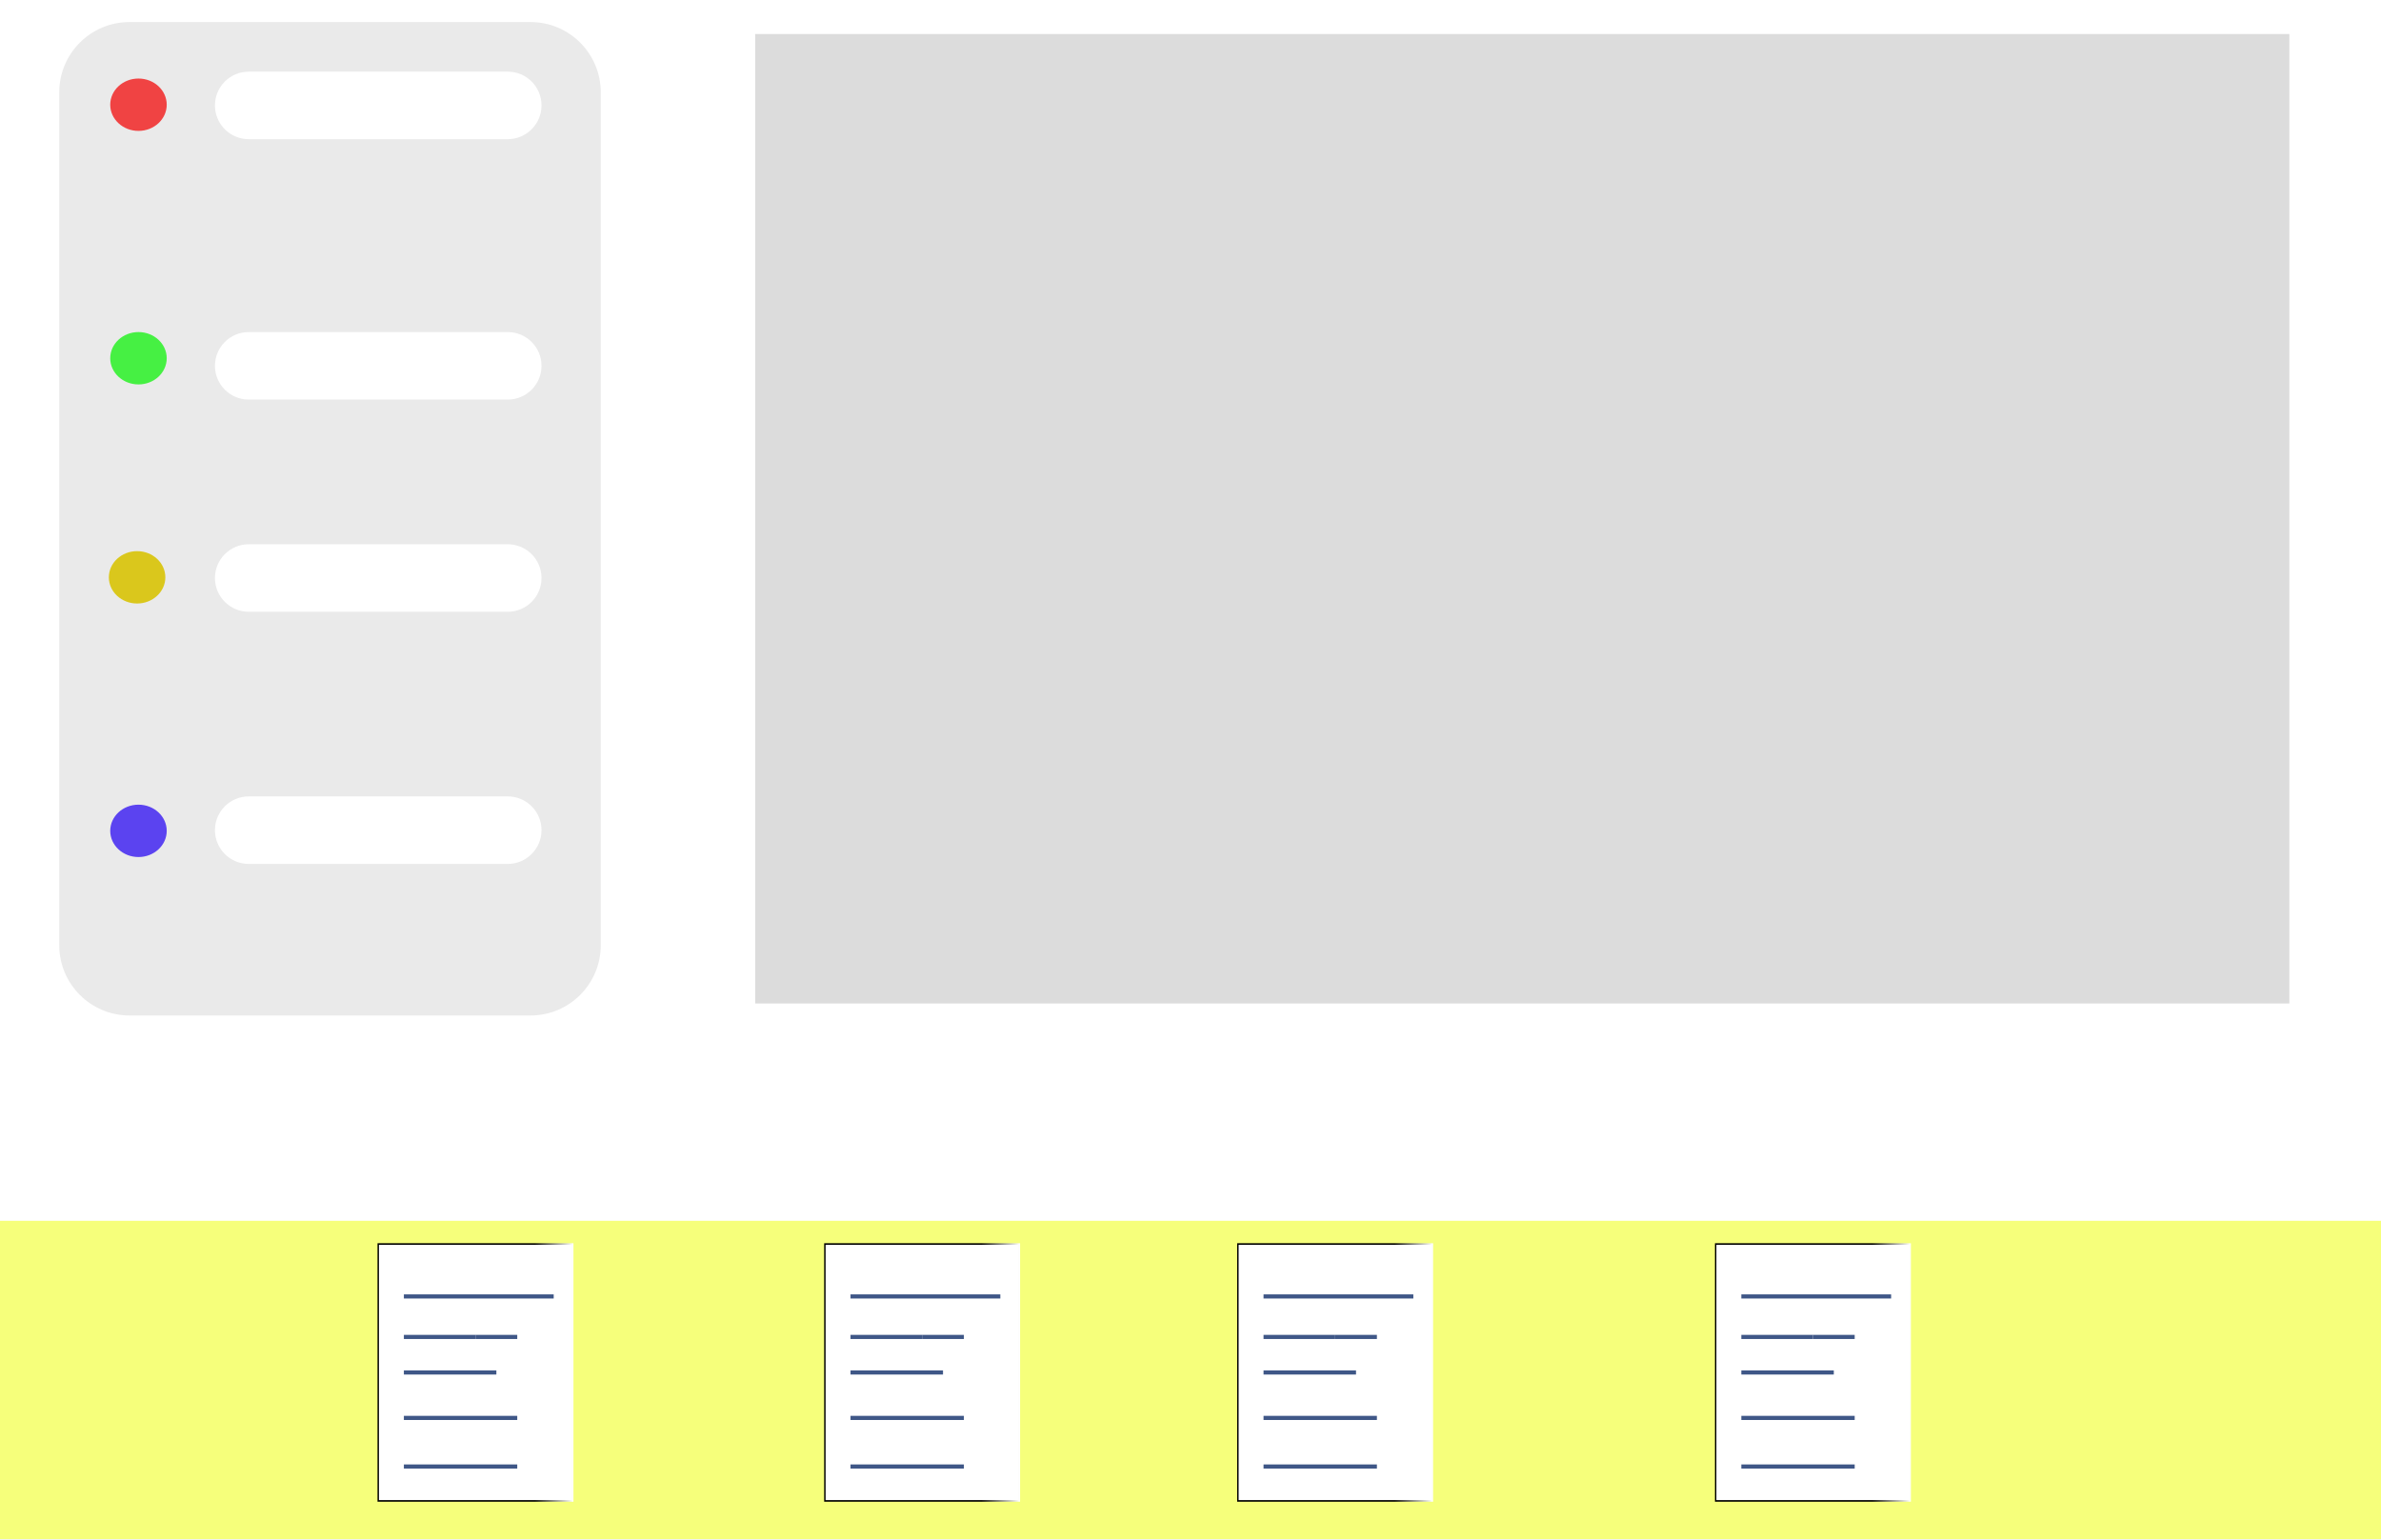
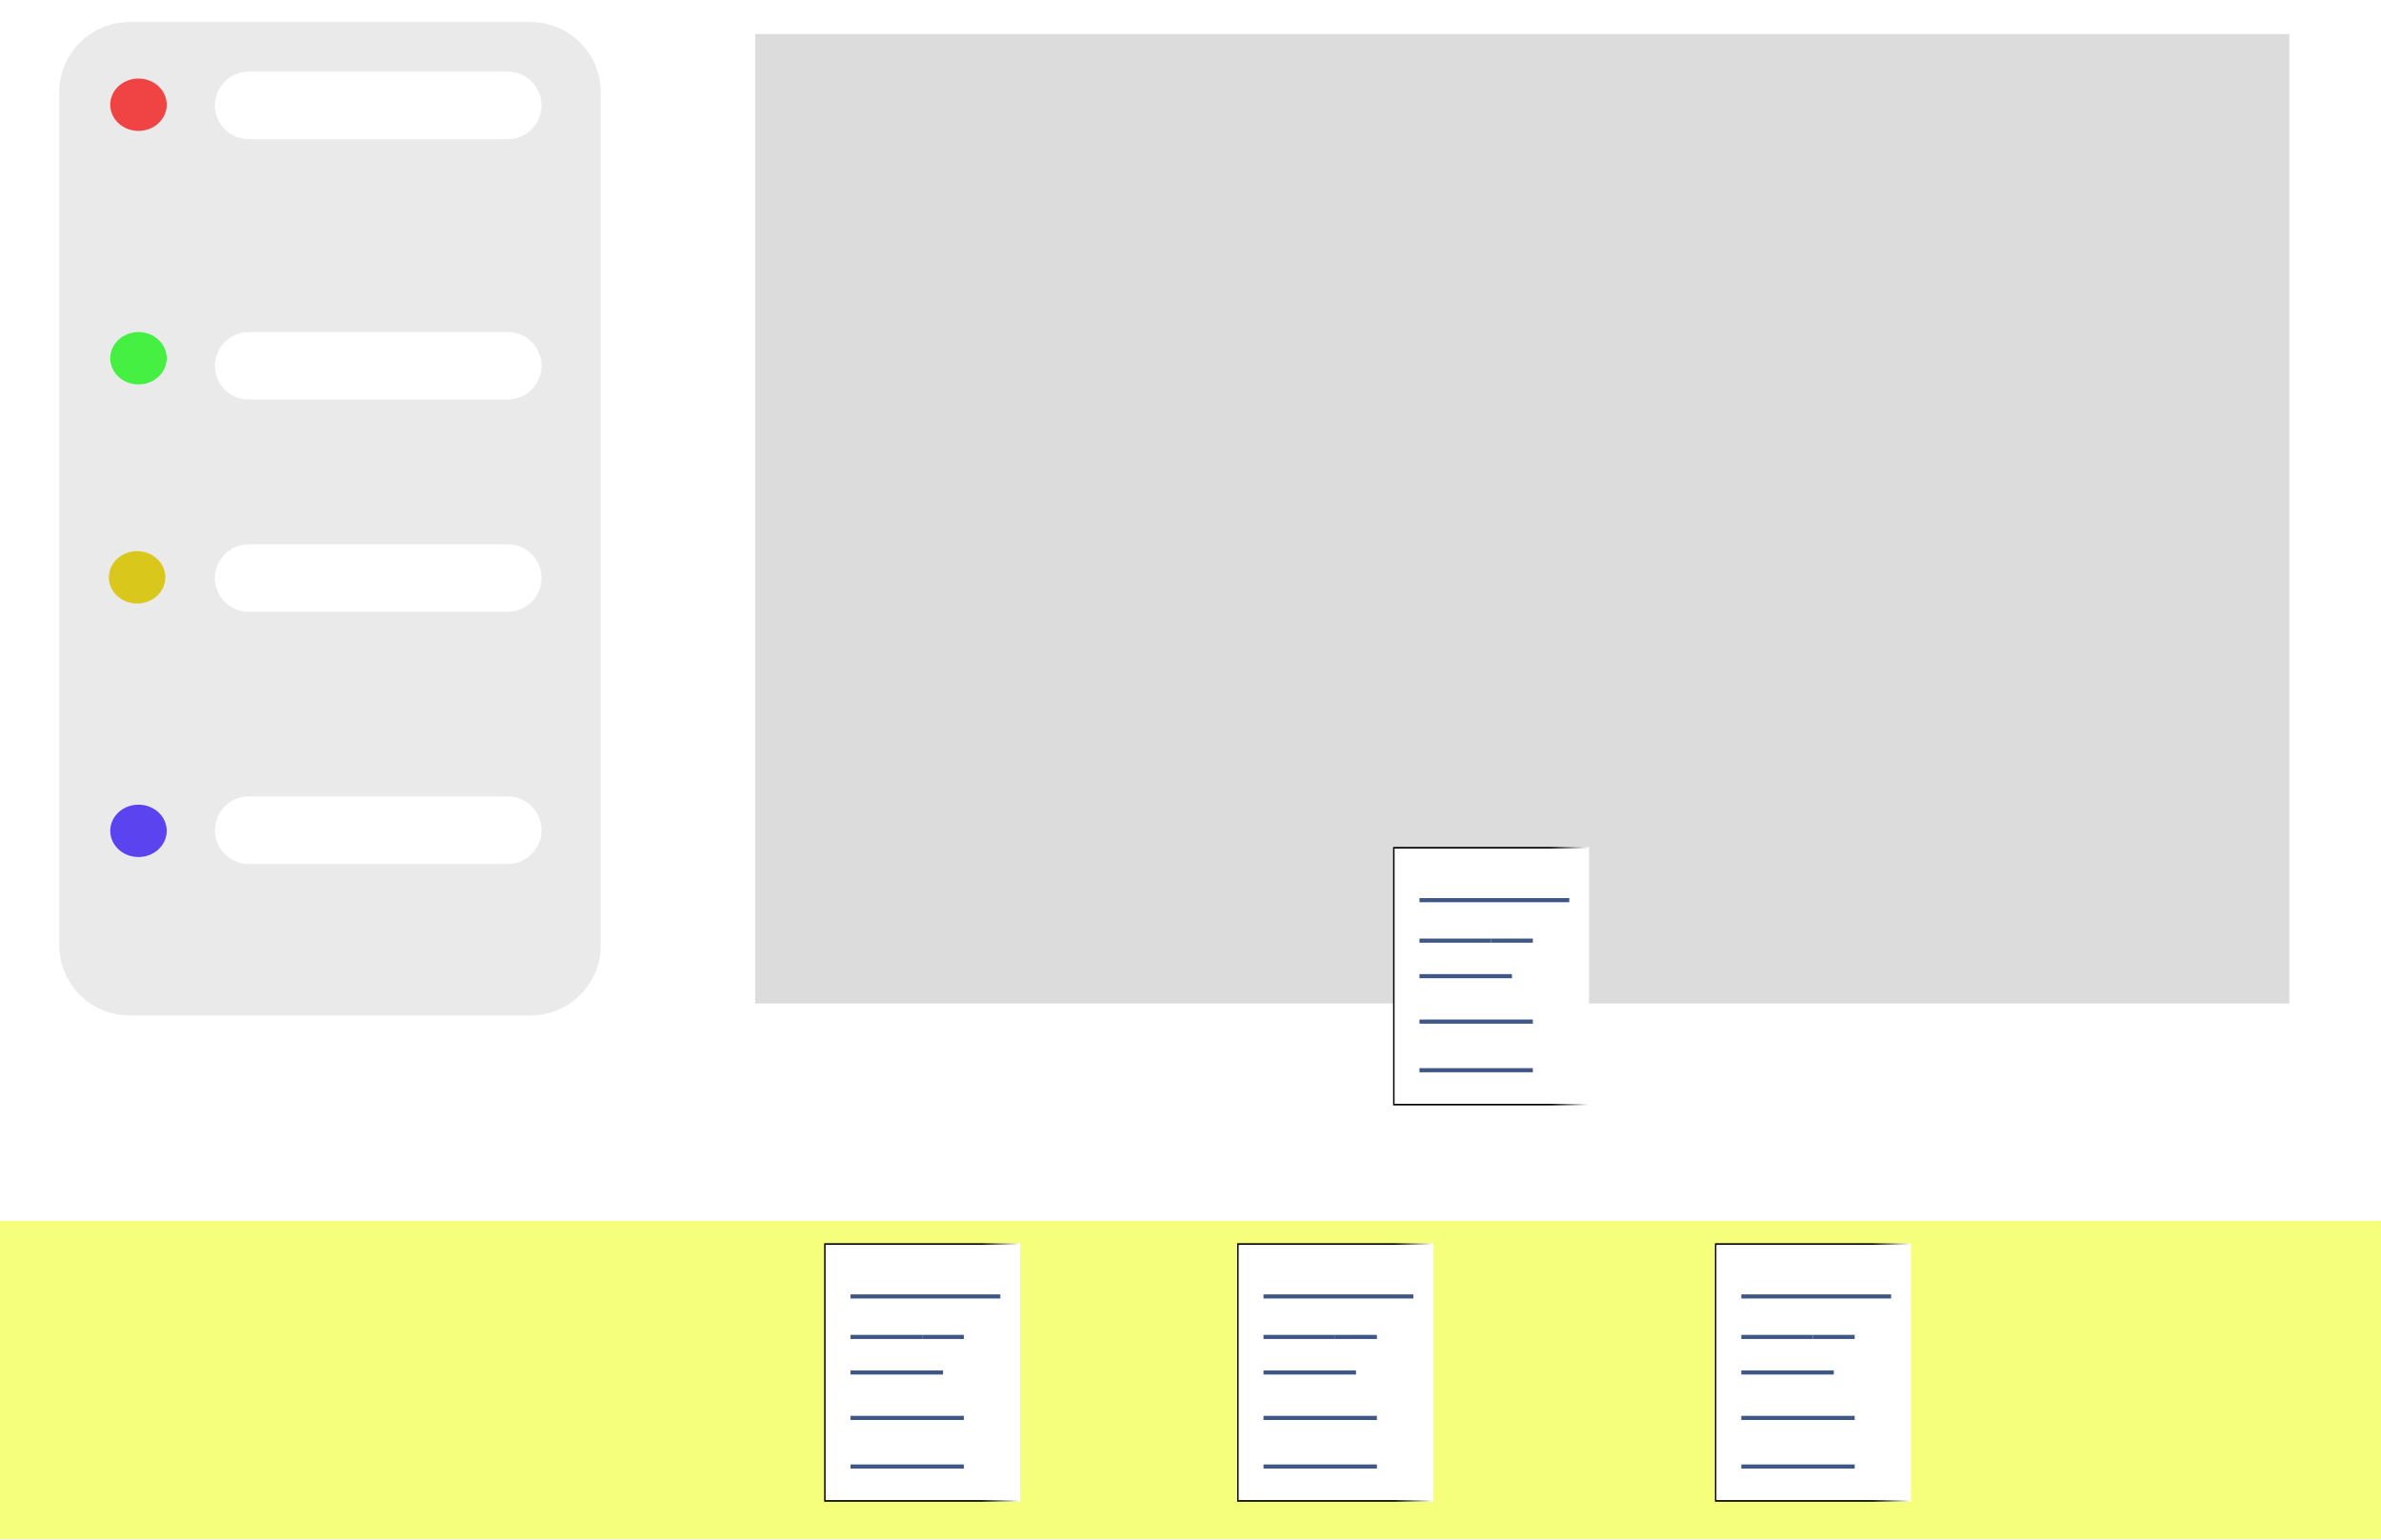
<svg xmlns="http://www.w3.org/2000/svg" id="eoKAtdQML7h1" viewBox="0 0 1728 1117" shape-rendering="geometricPrecision" text-rendering="geometricPrecision">
  <defs>
    <linearGradient id="eoKAtdQML7h19-stroke" x1="0.805" y1="0.5" x2="1" y2="0.5" spreadMethod="pad" gradientUnits="objectBoundingBox" gradientTransform="translate(0 0)">
      <stop id="eoKAtdQML7h19-stroke-0" offset="0%" stop-color="#000" />
      <stop id="eoKAtdQML7h19-stroke-1" offset="100%" stop-color="#fff" />
    </linearGradient>
    <linearGradient id="eoKAtdQML7h27-stroke" x1="0.805" y1="0.5" x2="1" y2="0.5" spreadMethod="pad" gradientUnits="objectBoundingBox" gradientTransform="translate(0 0)">
      <stop id="eoKAtdQML7h27-stroke-0" offset="0%" stop-color="#000" />
      <stop id="eoKAtdQML7h27-stroke-1" offset="100%" stop-color="#fff" />
    </linearGradient>
    <linearGradient id="eoKAtdQML7h35-stroke" x1="0.805" y1="0.5" x2="1" y2="0.5" spreadMethod="pad" gradientUnits="objectBoundingBox" gradientTransform="translate(0 0)">
      <stop id="eoKAtdQML7h35-stroke-0" offset="0%" stop-color="#000" />
      <stop id="eoKAtdQML7h35-stroke-1" offset="100%" stop-color="#fff" />
    </linearGradient>
    <linearGradient id="eoKAtdQML7h43-stroke" x1="0.805" y1="0.5" x2="1" y2="0.5" spreadMethod="pad" gradientUnits="objectBoundingBox" gradientTransform="translate(0 0)">
      <stop id="eoKAtdQML7h43-stroke-0" offset="0%" stop-color="#000" />
      <stop id="eoKAtdQML7h43-stroke-1" offset="100%" stop-color="#fff" />
    </linearGradient>
  </defs>
  <g clip-path="url(#eoKAtdQML7h50)">
    <g>
      <g>
        <rect width="1728" height="1117" rx="0" ry="0" fill="#f6ff7b" />
      </g>
      <g>
        <rect width="1728" height="933" rx="0" ry="0" transform="translate(0-47)" fill="#fff" />
      </g>
      <rect width="393" height="721" rx="51" ry="51" transform="translate(43 16)" fill="#eaeaea" />
      <ellipse rx="20.5" ry="19" transform="translate(100.5 76)" fill="#f04343" />
      <ellipse rx="20.5" ry="19" transform="translate(100.5 260)" fill="#46f043" />
      <ellipse rx="20.5" ry="19" transform="translate(99.5 419)" fill="#dac71c" />
      <ellipse rx="20.5" ry="19" transform="translate(100.5 603)" fill="#5b43f0" />
      <rect width="237" height="49" rx="24.5" ry="24.5" transform="translate(156 52)" fill="#fff" />
      <rect width="237" height="49" rx="24.5" ry="24.5" transform="translate(156 395)" fill="#fff" />
      <rect width="237" height="49" rx="24.5" ry="24.5" transform="translate(156 578)" fill="#fff" />
      <rect width="237" height="49" rx="24.5" ry="24.5" transform="translate(156 241)" fill="#fff" />
      <rect width="1072" height="507" rx="0" ry="0" transform="matrix(1.038633 0 0 1.387752 548.0666 24.70487)" fill="#dcdcdc" />
      <g transform="translate(276.2269 0.000001)">
        <rect width="135.83" height="159.8" rx="0" ry="0" transform="matrix(1.039216 0 0 1.166665 322.4218 902.8685)" fill="#fff" stroke="url(#eoKAtdQML7h19-stroke)" />
        <line x1="-25.983" y1="0" x2="25.983" y2="0" transform="translate(367.0171 970.296)" fill="none" stroke="#3f5787" stroke-width="3" />
        <line x1="-15.157" y1="0" x2="15.157" y2="0" transform="translate(408.1573 970.296)" fill="none" stroke="#3f5787" stroke-width="3" />
        <line x1="-41.14" y1="0" x2="41.14" y2="0" transform="translate(382.1744 1029.068)" fill="none" stroke="#3f5787" stroke-width="3" />
        <line x1="-41.14" y1="0" x2="41.14" y2="0" transform="translate(382.1744 1064.331)" fill="none" stroke="#3f5787" stroke-width="3" />
        <line x1="-54.364" y1="0" x2="54.364" y2="0" transform="translate(395.398 940.9102)" fill="none" stroke="#3f5787" stroke-width="3" />
        <line x1="-33.562" y1="0" x2="33.562" y2="0" transform="translate(374.5958 996.0849)" fill="none" stroke="#3f5787" stroke-width="3" />
      </g>
      <g transform="translate(575.9624 0.000001)">
        <rect width="135.83" height="159.8" rx="0" ry="0" transform="matrix(1.039216 0 0 1.166665 322.4218 902.8685)" fill="#fff" stroke="url(#eoKAtdQML7h27-stroke)" />
        <line x1="-25.983" y1="0" x2="25.983" y2="0" transform="translate(367.0171 970.296)" fill="none" stroke="#3f5787" stroke-width="3" />
        <line x1="-15.157" y1="0" x2="15.157" y2="0" transform="translate(408.1573 970.296)" fill="none" stroke="#3f5787" stroke-width="3" />
        <line x1="-41.14" y1="0" x2="41.14" y2="0" transform="translate(382.1744 1029.068)" fill="none" stroke="#3f5787" stroke-width="3" />
        <line x1="-41.14" y1="0" x2="41.14" y2="0" transform="translate(382.1744 1064.331)" fill="none" stroke="#3f5787" stroke-width="3" />
        <line x1="-54.364" y1="0" x2="54.364" y2="0" transform="translate(395.398 940.9102)" fill="none" stroke="#3f5787" stroke-width="3" />
        <line x1="-33.562" y1="0" x2="33.562" y2="0" transform="translate(374.5958 996.0849)" fill="none" stroke="#3f5787" stroke-width="3" />
      </g>
      <g transform="translate(922.7153 0.000001)">
        <rect width="135.83" height="159.8" rx="0" ry="0" transform="matrix(1.039216 0 0 1.166665 322.4218 902.8685)" fill="#fff" stroke="url(#eoKAtdQML7h35-stroke)" />
        <line x1="-25.983" y1="0" x2="25.983" y2="0" transform="translate(367.0171 970.296)" fill="none" stroke="#3f5787" stroke-width="3" />
        <line x1="-15.157" y1="0" x2="15.157" y2="0" transform="translate(408.1573 970.296)" fill="none" stroke="#3f5787" stroke-width="3" />
        <line x1="-41.14" y1="0" x2="41.14" y2="0" transform="translate(382.1744 1029.068)" fill="none" stroke="#3f5787" stroke-width="3" />
        <line x1="-41.14" y1="0" x2="41.14" y2="0" transform="translate(382.1744 1064.331)" fill="none" stroke="#3f5787" stroke-width="3" />
        <line x1="-54.364" y1="0" x2="54.364" y2="0" transform="translate(395.398 940.9102)" fill="none" stroke="#3f5787" stroke-width="3" />
        <line x1="-33.562" y1="0" x2="33.562" y2="0" transform="translate(374.5958 996.0849)" fill="none" stroke="#3f5787" stroke-width="3" />
      </g>
-       <g id="eoKAtdQML7h42" transform="translate(-47.92178-.000013)">
+       <g id="eoKAtdQML7h42" transform="translate(689.1359 -287.617)" opacity="1">
        <rect width="135.83" height="159.8" rx="0" ry="0" transform="matrix(1.039216 0 0 1.166665 322.4218 902.8685)" fill="#fff" stroke="url(#eoKAtdQML7h43-stroke)" />
        <line x1="-25.983" y1="0" x2="25.983" y2="0" transform="translate(367.0171 970.296)" fill="none" stroke="#3f5787" stroke-width="3" />
        <line x1="-15.157" y1="0" x2="15.157" y2="0" transform="translate(408.1573 970.296)" fill="none" stroke="#3f5787" stroke-width="3" />
        <line x1="-41.14" y1="0" x2="41.14" y2="0" transform="translate(382.1744 1029.068)" fill="none" stroke="#3f5787" stroke-width="3" />
        <line x1="-41.14" y1="0" x2="41.14" y2="0" transform="translate(382.1744 1064.331)" fill="none" stroke="#3f5787" stroke-width="3" />
        <line x1="-54.364" y1="0" x2="54.364" y2="0" transform="translate(395.398 940.9102)" fill="none" stroke="#3f5787" stroke-width="3" />
        <line x1="-33.562" y1="0" x2="33.562" y2="0" transform="translate(374.5958 996.0849)" fill="none" stroke="#3f5787" stroke-width="3" />
      </g>
    </g>
    <clipPath id="eoKAtdQML7h50">
      <rect width="1728" height="1117" rx="0" ry="0" fill="#fff" />
    </clipPath>
  </g>
-   <g id="eoKAtdQML7h52" transform="matrix(.802042 0 0 0.75803 516.3226-26.74883)" opacity="0">
+   <g id="eoKAtdQML7h52" transform="matrix(0.802042 0 0 0.75803 516.3226 -26.74883)" opacity="0">
    <ellipse rx="90.631" ry="88.466" transform="matrix(1.28683 0 0 1.402254 725.9887 497.9486)" fill="#00e12a" stroke-width="0" />
    <ellipse rx="76.901" ry="78.777" transform="matrix(1.255818 0 0 1.329355 725.9887 497.7772)" fill="#dcdcdc" stroke-width="0" />
    <rect width="67.219" height="76.551" rx="0" ry="0" transform="translate(796.7806 469.7163)" fill="#dcdcdc" stroke-width="0" />
  </g>
  <g id="eoKAtdQML7h56" transform="matrix(1.986657 0 0 2.052174 286.4029-1448.696)" opacity="0">
    <ellipse rx="93.1" ry="88.836" transform="translate(417.2178 881.4605)" fill="#41ff67" stroke-width="0" />
    <rect width="91.668" height="17.188" rx="0" ry="0" transform="matrix(.533096 0.376573-.517907 0.733176 365.84 889.4314)" fill="#fff" stroke-width="0" />
    <ellipse rx="4.421" ry="7.692" transform="translate(1138.069 426.692)" fill="#fff" stroke-width="0" />
    <rect width="122.026" height="20.052" rx="0" ry="0" transform="matrix(.559445-.793712-.593064-.418019 410.7942 934.0783)" fill="#fff" stroke-width="0" />
  </g>
</svg>
